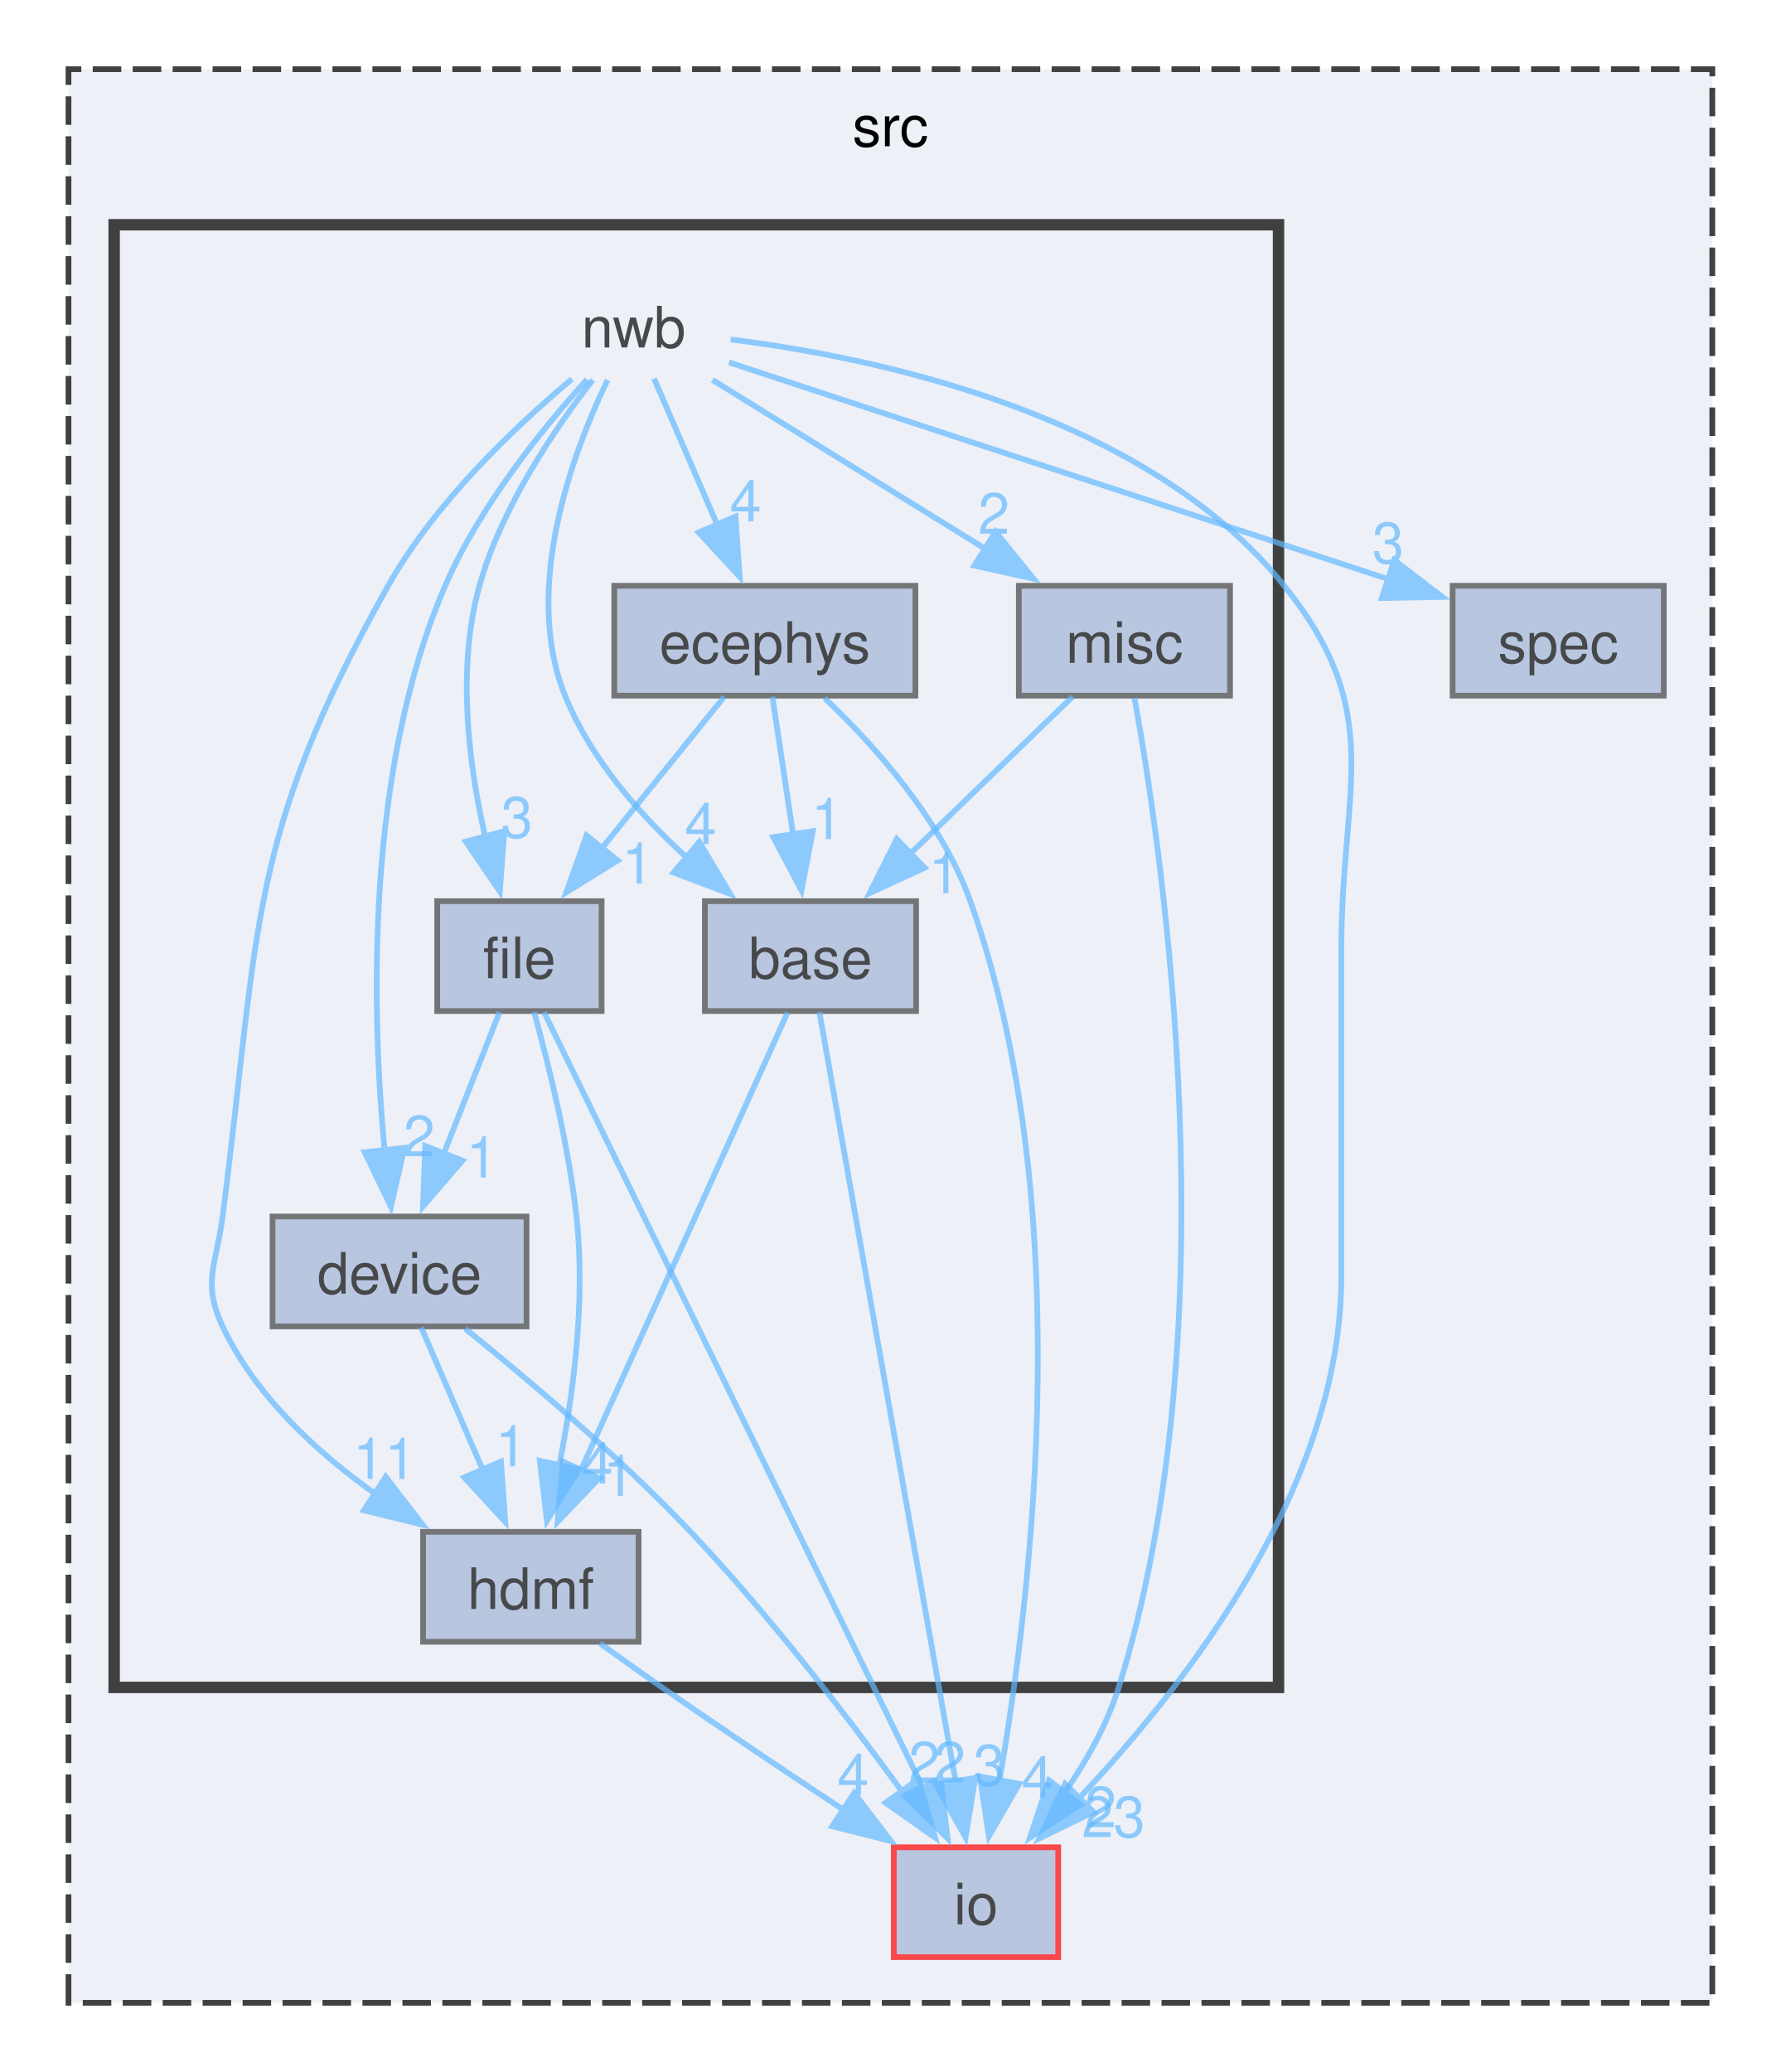
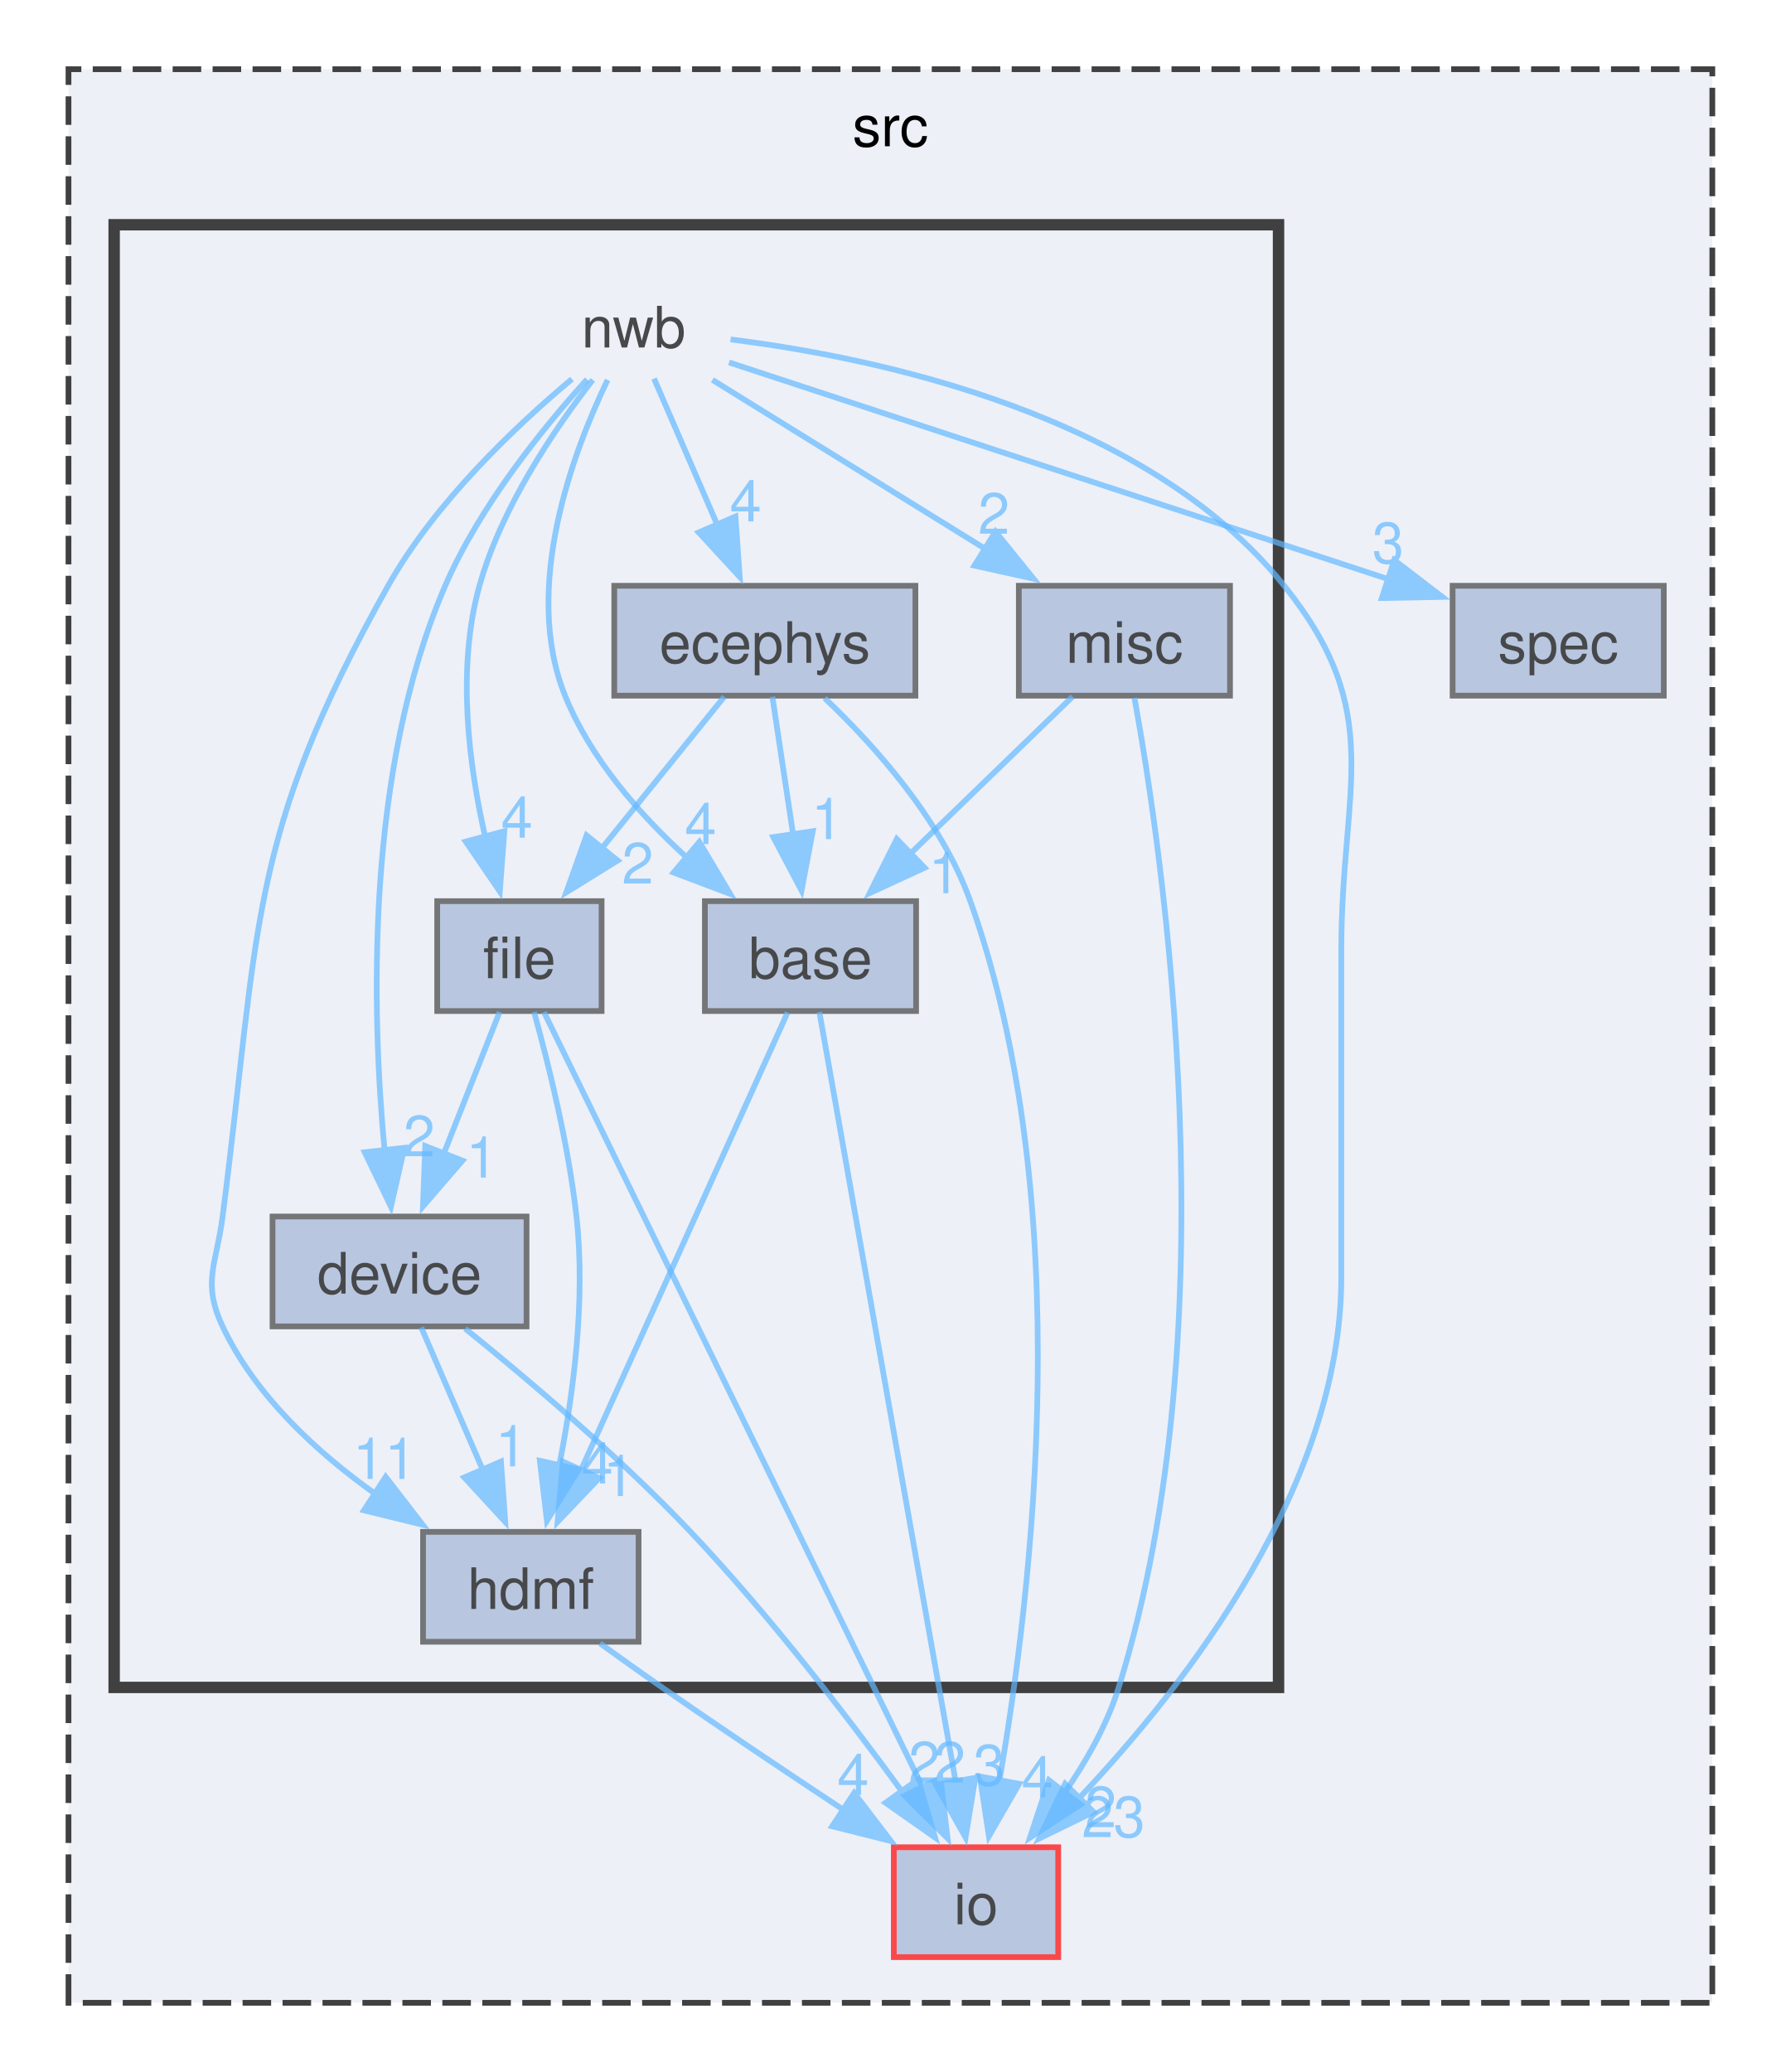
<svg xmlns="http://www.w3.org/2000/svg" xmlns:xlink="http://www.w3.org/1999/xlink" width="312pt" height="363pt" viewBox="0.00 0.00 312.00 362.75">
  <svg id="main" version="1.1" xml:space="preserve">
    <style type="text/css">
.node, .edge {opacity: 0.7;}
.node.selected, .edge.selected {opacity: 1;}
.edge:hover path { stroke: red; }
.edge:hover polygon { stroke: red; fill: red; }
</style>
    <svg id="graph" class="graph">
      <g id="graph0" class="graph" transform="scale(1 1) rotate(0) translate(4 358.75)">
        <g id="clust1" class="cluster">
          <g id="a_clust1">
            <a xlink:href="dir_68267d1309a1af8e8297ef4c3efbcdba.html" target="_top" xlink:title="src">
              <polygon fill="#edf0f7" stroke="#404040" stroke-dasharray="5,2" points="8,-8 8,-346.75 296,-346.75 296,-8 8,-8" />
              <text text-anchor="middle" x="152" y="-333.25" font-family="Helvetica,sans-Serif" font-size="10.00">src</text>
            </a>
          </g>
        </g>
        <g id="clust2" class="cluster">
          <g id="a_clust2">
            <a xlink:href="dir_3875c1e54b4d5fadc95eea4e5fdc191f.html" target="_top">
              <polygon fill="#edf0f7" stroke="#404040" stroke-width="2" points="16,-63.25 16,-319.5 220,-319.5 220,-63.25 16,-63.25" />
            </a>
          </g>
        </g>
        <g id="node1" class="node">
          <g id="a_node1">
            <a xlink:href="dir_c184e51c84f2c3f0345bbc8a0d75d3e1.html" target="_top" xlink:title="io">
              <polygon fill="#a2b4d6" stroke="red" points="181.4,-35.25 152.6,-35.25 152.6,-16 181.4,-16 181.4,-35.25" />
              <text text-anchor="middle" x="167" y="-21.75" font-family="Helvetica,sans-Serif" font-size="10.00">io</text>
            </a>
          </g>
        </g>
        <g id="node2" class="node">
          <g id="a_node2">
            <a xlink:href="dir_f7b006e91d0dca03ab8c40dbc00ee65e.html" target="_top" xlink:title="spec">
              <polygon fill="#a2b4d6" stroke="#404040" points="287.5,-256.25 250.5,-256.25 250.5,-237 287.5,-237 287.5,-256.25" />
              <text text-anchor="middle" x="269" y="-242.75" font-family="Helvetica,sans-Serif" font-size="10.00">spec</text>
            </a>
          </g>
        </g>
        <g id="node3" class="node">
          <text text-anchor="middle" x="107" y="-298" font-family="Helvetica,sans-Serif" font-size="10.00">nwb</text>
        </g>
        <g id="edge5" class="edge">
          <g id="a_edge5">
            <a xlink:href="dir_000011_000009.html" target="_top">
              <path fill="none" stroke="#63b8ff" d="M124,-299.41C149.38,-296.24 196.78,-286.41 221,-256.25 238.99,-233.84 231,-221.11 231,-192.38 231,-192.38 231,-192.38 231,-135.12 231,-98.71 203.93,-63.77 185,-43.79" />
              <polygon fill="#63b8ff" stroke="#63b8ff" points="187.59,-41.43 178.06,-36.78 182.61,-46.35 187.59,-41.43" />
            </a>
          </g>
          <g id="a_edge5-headlabel">
            <a xlink:href="dir_000011_000009.html" target="_top" xlink:title="23">
              <text text-anchor="middle" x="191.07" y="-37.03" font-family="Helvetica,sans-Serif" font-size="10.00" fill="#63b8ff">23</text>
            </a>
          </g>
        </g>
        <g id="edge7" class="edge">
          <g id="a_edge7">
            <a xlink:href="dir_000011_000013.html" target="_top">
              <path fill="none" stroke="#63b8ff" d="M123.73,-295.38C151.04,-286.4 205.55,-268.48 239.48,-257.33" />
              <polygon fill="#63b8ff" stroke="#63b8ff" points="240.28,-260.75 248.69,-254.3 238.1,-254.1 240.28,-260.75" />
            </a>
          </g>
          <g id="a_edge7-headlabel">
            <a xlink:href="dir_000011_000013.html" target="_top" xlink:title="3">
              <text text-anchor="middle" x="239.19" y="-260.22" font-family="Helvetica,sans-Serif" font-size="10.00" fill="#63b8ff">3</text>
            </a>
          </g>
        </g>
        <g id="node4" class="node">
          <g id="a_node4">
            <a xlink:href="dir_2c5b7fd6b972088aa6b0c8b33452cfb2.html" target="_top" xlink:title="base">
              <polygon fill="#a2b4d6" stroke="#404040" points="156.5,-201 119.5,-201 119.5,-181.75 156.5,-181.75 156.5,-201" />
              <text text-anchor="middle" x="138" y="-187.5" font-family="Helvetica,sans-Serif" font-size="10.00">base</text>
            </a>
          </g>
        </g>
        <g id="edge2" class="edge">
          <g id="a_edge2">
            <a xlink:href="dir_000011_000000.html" target="_top">
              <path fill="none" stroke="#63b8ff" d="M102.45,-292.31C96.42,-279.76 87.4,-255.84 95,-237 99.43,-226.01 108.01,-216.21 116.35,-208.62" />
              <polygon fill="#63b8ff" stroke="#63b8ff" points="118.52,-211.37 123.93,-202.27 114.02,-206.01 118.52,-211.37" />
            </a>
          </g>
          <g id="a_edge2-headlabel">
            <a xlink:href="dir_000011_000000.html" target="_top" xlink:title="4">
              <text text-anchor="middle" x="118.75" y="-211.01" font-family="Helvetica,sans-Serif" font-size="10.00" fill="#63b8ff">4</text>
            </a>
          </g>
        </g>
        <g id="node5" class="node">
          <g id="a_node5">
            <a xlink:href="dir_768b474e02849cb20a8de3864ffdf8c9.html" target="_top" xlink:title="device">
              <polygon fill="#a2b4d6" stroke="#404040" points="88.25,-145.75 43.75,-145.75 43.75,-126.5 88.25,-126.5 88.25,-145.75" />
              <text text-anchor="middle" x="66" y="-132.25" font-family="Helvetica,sans-Serif" font-size="10.00">device</text>
            </a>
          </g>
        </g>
        <g id="edge4" class="edge">
          <g id="a_edge4">
            <a xlink:href="dir_000011_000003.html" target="_top">
              <path fill="none" stroke="#63b8ff" d="M98.85,-292.41C91.19,-283.95 80.04,-270.23 74,-256.25 59.99,-223.83 61.09,-181.8 63.38,-157.31" />
              <polygon fill="#63b8ff" stroke="#63b8ff" points="66.85,-157.79 64.49,-147.47 59.9,-157.01 66.85,-157.79" />
            </a>
          </g>
          <g id="a_edge4-headlabel">
            <a xlink:href="dir_000011_000003.html" target="_top" xlink:title="2">
              <text text-anchor="middle" x="69.44" y="-156.3" font-family="Helvetica,sans-Serif" font-size="10.00" fill="#63b8ff">2</text>
            </a>
          </g>
        </g>
        <g id="node6" class="node">
          <g id="a_node6">
            <a xlink:href="dir_233c518972f8f5648ed7849c4d3f4524.html" target="_top" xlink:title="ecephys">
              <polygon fill="#a2b4d6" stroke="#404040" points="156.38,-256.25 103.62,-256.25 103.62,-237 156.38,-237 156.38,-256.25" />
              <text text-anchor="middle" x="130" y="-242.75" font-family="Helvetica,sans-Serif" font-size="10.00">ecephys</text>
            </a>
          </g>
        </g>
        <g id="edge1" class="edge">
          <g id="a_edge1">
            <a xlink:href="dir_000011_000005.html" target="_top">
              <path fill="none" stroke="#63b8ff" d="M110.59,-292.55C113.55,-285.72 117.84,-275.77 121.65,-266.97" />
              <polygon fill="#63b8ff" stroke="#63b8ff" points="124.85,-268.38 125.6,-257.81 118.42,-265.6 124.85,-268.38" />
            </a>
          </g>
          <g id="a_edge1-headlabel">
            <a xlink:href="dir_000011_000005.html" target="_top" xlink:title="4">
              <text text-anchor="middle" x="126.63" y="-267.54" font-family="Helvetica,sans-Serif" font-size="10.00" fill="#63b8ff">4</text>
            </a>
          </g>
        </g>
        <g id="node7" class="node">
          <g id="a_node7">
            <a xlink:href="dir_f14b33441b8f3c4a1a213ba2de2e3c66.html" target="_top" xlink:title="file">
              <polygon fill="#a2b4d6" stroke="#404040" points="101.4,-201 72.6,-201 72.6,-181.75 101.4,-181.75 101.4,-201" />
              <text text-anchor="middle" x="87" y="-187.5" font-family="Helvetica,sans-Serif" font-size="10.00">file</text>
            </a>
          </g>
        </g>
        <g id="edge6" class="edge">
          <g id="a_edge6">
            <a xlink:href="dir_000011_000006.html" target="_top">
              <path fill="none" stroke="#63b8ff" d="M99.85,-292.32C93.23,-283.8 83.84,-270.03 80,-256.25 75.96,-241.76 78.12,-224.8 81.07,-212" />
              <polygon fill="#63b8ff" stroke="#63b8ff" points="84.36,-213.25 83.57,-202.69 77.6,-211.44 84.36,-213.25" />
            </a>
          </g>
          <g id="a_edge6-headlabel">
-             <a xlink:href="dir_000011_000006.html" target="_top" xlink:title="3">
-               <text text-anchor="middle" x="86.56" y="-212.12" font-family="Helvetica,sans-Serif" font-size="10.00" fill="#63b8ff">3</text>
+             <a xlink:href="dir_000011_000006.html" target="_top" xlink:title="4">
+               <text text-anchor="middle" x="86.56" y="-212.12" font-family="Helvetica,sans-Serif" font-size="10.00" fill="#63b8ff">4</text>
            </a>
          </g>
        </g>
        <g id="node8" class="node">
          <g id="a_node8">
            <a xlink:href="dir_42a4622eeadeb301e554ade53994b57b.html" target="_top" xlink:title="hdmf">
              <polygon fill="#a2b4d6" stroke="#404040" points="107.88,-90.5 70.12,-90.5 70.12,-71.25 107.88,-71.25 107.88,-90.5" />
              <text text-anchor="middle" x="89" y="-77" font-family="Helvetica,sans-Serif" font-size="10.00">hdmf</text>
            </a>
          </g>
        </g>
        <g id="edge3" class="edge">
          <g id="a_edge3">
            <a xlink:href="dir_000011_000008.html" target="_top">
              <path fill="none" stroke="#63b8ff" d="M96.2,-292.47C86.39,-284.25 72.22,-270.88 64,-256.25 39.14,-211.98 41.5,-196.11 35,-145.75 33.91,-137.26 31.36,-134.24 35,-126.5 40.71,-114.37 51.52,-104.41 61.97,-97" />
              <polygon fill="#63b8ff" stroke="#63b8ff" points="63.57,-100.14 70.05,-91.75 59.76,-94.27 63.57,-100.14" />
            </a>
          </g>
          <g id="a_edge3-headlabel">
            <a xlink:href="dir_000011_000008.html" target="_top" xlink:title="11">
              <text text-anchor="middle" x="63.38" y="-99.78" font-family="Helvetica,sans-Serif" font-size="10.00" fill="#63b8ff">11</text>
            </a>
          </g>
        </g>
        <g id="node9" class="node">
          <g id="a_node9">
            <a xlink:href="dir_f7e250f2dab84b749f9aab45f742d0c7.html" target="_top" xlink:title="misc">
              <polygon fill="#a2b4d6" stroke="#404040" points="211.5,-256.25 174.5,-256.25 174.5,-237 211.5,-237 211.5,-256.25" />
              <text text-anchor="middle" x="193" y="-242.75" font-family="Helvetica,sans-Serif" font-size="10.00">misc</text>
            </a>
          </g>
        </g>
        <g id="edge8" class="edge">
          <g id="a_edge8">
            <a xlink:href="dir_000011_000010.html" target="_top">
              <path fill="none" stroke="#63b8ff" d="M120.82,-292.32C133.75,-284.31 153.35,-272.18 168.86,-262.57" />
              <polygon fill="#63b8ff" stroke="#63b8ff" points="170.41,-265.73 177.07,-257.49 166.72,-259.78 170.41,-265.73" />
            </a>
          </g>
          <g id="a_edge8-headlabel">
            <a xlink:href="dir_000011_000010.html" target="_top" xlink:title="2">
              <text text-anchor="middle" x="170.13" y="-265.37" font-family="Helvetica,sans-Serif" font-size="10.00" fill="#63b8ff">2</text>
            </a>
          </g>
        </g>
        <g id="edge10" class="edge">
          <g id="a_edge10">
            <a xlink:href="dir_000000_000009.html" target="_top">
              <path fill="none" stroke="#63b8ff" d="M139.56,-181.57C144.06,-156.14 157.18,-82.1 163.5,-46.37" />
              <polygon fill="#63b8ff" stroke="#63b8ff" points="166.87,-47.42 165.17,-36.96 159.98,-46.2 166.87,-47.42" />
            </a>
          </g>
          <g id="a_edge10-headlabel">
            <a xlink:href="dir_000000_000009.html" target="_top" xlink:title="3">
              <text text-anchor="middle" x="169.3" y="-46.09" font-family="Helvetica,sans-Serif" font-size="10.00" fill="#63b8ff">3</text>
            </a>
          </g>
        </g>
        <g id="edge9" class="edge">
          <g id="a_edge9">
            <a xlink:href="dir_000000_000008.html" target="_top">
              <path fill="none" stroke="#63b8ff" d="M133.99,-181.5C126.09,-164.01 108.37,-124.77 97.68,-101.09" />
              <polygon fill="#63b8ff" stroke="#63b8ff" points="100.99,-99.93 93.69,-92.26 94.61,-102.81 100.99,-99.93" />
            </a>
          </g>
          <g id="a_edge9-headlabel">
            <a xlink:href="dir_000000_000008.html" target="_top" xlink:title="1">
              <text text-anchor="middle" x="104.44" y="-96.78" font-family="Helvetica,sans-Serif" font-size="10.00" fill="#63b8ff">1</text>
            </a>
          </g>
        </g>
        <g id="edge12" class="edge">
          <g id="a_edge12">
            <a xlink:href="dir_000003_000009.html" target="_top">
              <path fill="none" stroke="#63b8ff" d="M77.49,-126.12C88.2,-117.48 104.38,-103.83 117,-90.5 130.73,-75.99 144.6,-57.95 154.23,-44.75" />
              <polygon fill="#63b8ff" stroke="#63b8ff" points="156.83,-47.13 159.82,-36.96 151.15,-43.04 156.83,-47.13" />
            </a>
          </g>
          <g id="a_edge12-headlabel">
            <a xlink:href="dir_000003_000009.html" target="_top" xlink:title="2">
              <text text-anchor="middle" x="157.93" y="-46.6" font-family="Helvetica,sans-Serif" font-size="10.00" fill="#63b8ff">2</text>
            </a>
          </g>
        </g>
        <g id="edge11" class="edge">
          <g id="a_edge11">
            <a xlink:href="dir_000003_000008.html" target="_top">
              <path fill="none" stroke="#63b8ff" d="M69.8,-126.33C72.74,-119.51 76.94,-109.81 80.65,-101.2" />
              <polygon fill="#63b8ff" stroke="#63b8ff" points="83.77,-102.82 84.52,-92.25 77.34,-100.04 83.77,-102.82" />
            </a>
          </g>
          <g id="a_edge11-headlabel">
            <a xlink:href="dir_000003_000008.html" target="_top" xlink:title="1">
              <text text-anchor="middle" x="85.55" y="-101.98" font-family="Helvetica,sans-Serif" font-size="10.00" fill="#63b8ff">1</text>
            </a>
          </g>
        </g>
        <g id="edge14" class="edge">
          <g id="a_edge14">
            <a xlink:href="dir_000005_000009.html" target="_top">
              <path fill="none" stroke="#63b8ff" d="M140.48,-236.57C149.18,-228.31 160.92,-215.25 166,-201 184.92,-147.9 176.85,-79.79 171.04,-46.6" />
              <polygon fill="#63b8ff" stroke="#63b8ff" points="174.55,-46.36 169.26,-37.18 167.67,-47.65 174.55,-46.36" />
            </a>
          </g>
          <g id="a_edge14-headlabel">
            <a xlink:href="dir_000005_000009.html" target="_top" xlink:title="4">
              <text text-anchor="middle" x="177.73" y="-44" font-family="Helvetica,sans-Serif" font-size="10.00" fill="#63b8ff">4</text>
            </a>
          </g>
        </g>
        <g id="edge13" class="edge">
          <g id="a_edge13">
            <a xlink:href="dir_000005_000000.html" target="_top">
              <path fill="none" stroke="#63b8ff" d="M131.32,-236.83C132.31,-230.24 133.71,-220.96 134.97,-212.57" />
              <polygon fill="#63b8ff" stroke="#63b8ff" points="138.4,-213.26 136.43,-202.86 131.48,-212.22 138.4,-213.26" />
            </a>
          </g>
          <g id="a_edge13-headlabel">
            <a xlink:href="dir_000005_000000.html" target="_top" xlink:title="1">
              <text text-anchor="middle" x="140.9" y="-211.87" font-family="Helvetica,sans-Serif" font-size="10.00" fill="#63b8ff">1</text>
            </a>
          </g>
        </g>
        <g id="edge15" class="edge">
          <g id="a_edge15">
            <a xlink:href="dir_000005_000006.html" target="_top">
              <path fill="none" stroke="#63b8ff" d="M122.9,-236.83C117.08,-229.63 108.67,-219.21 101.44,-210.26" />
              <polygon fill="#63b8ff" stroke="#63b8ff" points="104.21,-208.12 95.21,-202.54 98.77,-212.52 104.21,-208.12" />
            </a>
          </g>
          <g id="a_edge15-headlabel">
-             <a xlink:href="dir_000005_000006.html" target="_top" xlink:title="1">
-               <text text-anchor="middle" x="107.73" y="-204.08" font-family="Helvetica,sans-Serif" font-size="10.00" fill="#63b8ff">1</text>
+             <a xlink:href="dir_000005_000006.html" target="_top" xlink:title="2">
+               <text text-anchor="middle" x="107.73" y="-204.08" font-family="Helvetica,sans-Serif" font-size="10.00" fill="#63b8ff">2</text>
            </a>
          </g>
        </g>
        <g id="edge18" class="edge">
          <g id="a_edge18">
            <a xlink:href="dir_000006_000009.html" target="_top">
              <path fill="none" stroke="#63b8ff" d="M91.3,-181.57C103.84,-155.92 140.53,-80.8 157.81,-45.44" />
              <polygon fill="#63b8ff" stroke="#63b8ff" points="160.77,-47.35 162.01,-36.83 154.48,-44.28 160.77,-47.35" />
            </a>
          </g>
          <g id="a_edge18-headlabel">
            <a xlink:href="dir_000006_000009.html" target="_top" xlink:title="2">
              <text text-anchor="middle" x="162.41" y="-46.59" font-family="Helvetica,sans-Serif" font-size="10.00" fill="#63b8ff">2</text>
            </a>
          </g>
        </g>
        <g id="edge17" class="edge">
          <g id="a_edge17">
            <a xlink:href="dir_000006_000003.html" target="_top">
              <path fill="none" stroke="#63b8ff" d="M83.53,-181.58C80.87,-174.84 77.1,-165.27 73.74,-156.74" />
              <polygon fill="#63b8ff" stroke="#63b8ff" points="77.02,-155.54 70.1,-147.52 70.51,-158.1 77.02,-155.54" />
            </a>
          </g>
          <g id="a_edge17-headlabel">
            <a xlink:href="dir_000006_000003.html" target="_top" xlink:title="1">
              <text text-anchor="middle" x="80.43" y="-152.56" font-family="Helvetica,sans-Serif" font-size="10.00" fill="#63b8ff">1</text>
            </a>
          </g>
        </g>
        <g id="edge16" class="edge">
          <g id="a_edge16">
            <a xlink:href="dir_000006_000008.html" target="_top">
              <path fill="none" stroke="#63b8ff" d="M89.57,-181.58C92.05,-172.65 95.6,-158.38 97,-145.75 98.62,-131.09 96.45,-114.56 93.95,-102" />
              <polygon fill="#63b8ff" stroke="#63b8ff" points="97.42,-101.44 91.82,-92.44 90.58,-102.96 97.42,-101.44" />
            </a>
          </g>
          <g id="a_edge16-headlabel">
            <a xlink:href="dir_000006_000008.html" target="_top" xlink:title="4">
              <text text-anchor="middle" x="100.64" y="-98.97" font-family="Helvetica,sans-Serif" font-size="10.00" fill="#63b8ff">4</text>
            </a>
          </g>
        </g>
        <g id="edge19" class="edge">
          <g id="a_edge19">
            <a xlink:href="dir_000008_000009.html" target="_top">
              <path fill="none" stroke="#63b8ff" d="M101.11,-70.99C104.61,-68.46 108.44,-65.72 112,-63.25 122.35,-56.07 133.95,-48.3 143.81,-41.78" />
              <polygon fill="#63b8ff" stroke="#63b8ff" points="145.65,-44.76 152.08,-36.34 141.8,-38.92 145.65,-44.76" />
            </a>
          </g>
          <g id="a_edge19-headlabel">
            <a xlink:href="dir_000008_000009.html" target="_top" xlink:title="4">
              <text text-anchor="middle" x="145.47" y="-44.41" font-family="Helvetica,sans-Serif" font-size="10.00" fill="#63b8ff">4</text>
            </a>
          </g>
        </g>
        <g id="edge21" class="edge">
          <g id="a_edge21">
            <a xlink:href="dir_000010_000009.html" target="_top">
              <path fill="none" stroke="#63b8ff" d="M194.76,-236.61C199.67,-209.57 211.88,-127.03 192,-63.25 189.97,-56.73 186.34,-50.33 182.47,-44.74" />
              <polygon fill="#63b8ff" stroke="#63b8ff" points="185.32,-42.72 176.45,-36.93 179.78,-46.99 185.32,-42.72" />
            </a>
          </g>
          <g id="a_edge21-headlabel">
            <a xlink:href="dir_000010_000009.html" target="_top" xlink:title="2">
              <text text-anchor="middle" x="188.84" y="-38.76" font-family="Helvetica,sans-Serif" font-size="10.00" fill="#63b8ff">2</text>
            </a>
          </g>
        </g>
        <g id="edge20" class="edge">
          <g id="a_edge20">
            <a xlink:href="dir_000010_000000.html" target="_top">
              <path fill="none" stroke="#63b8ff" d="M183.92,-236.83C176.16,-229.32 164.79,-218.31 155.3,-209.13" />
              <polygon fill="#63b8ff" stroke="#63b8ff" points="157.99,-206.85 148.37,-202.41 153.12,-211.88 157.99,-206.85" />
            </a>
          </g>
          <g id="a_edge20-headlabel">
            <a xlink:href="dir_000010_000000.html" target="_top" xlink:title="1">
              <text text-anchor="middle" x="161.46" y="-202.39" font-family="Helvetica,sans-Serif" font-size="10.00" fill="#63b8ff">1</text>
            </a>
          </g>
        </g>
      </g>
    </svg>
  </svg>
  <style type="text/css">

[data-mouse-over-selected='false'] { opacity: 0.7; }
[data-mouse-over-selected='true']  { opacity: 1.0; }

</style>
</svg>
